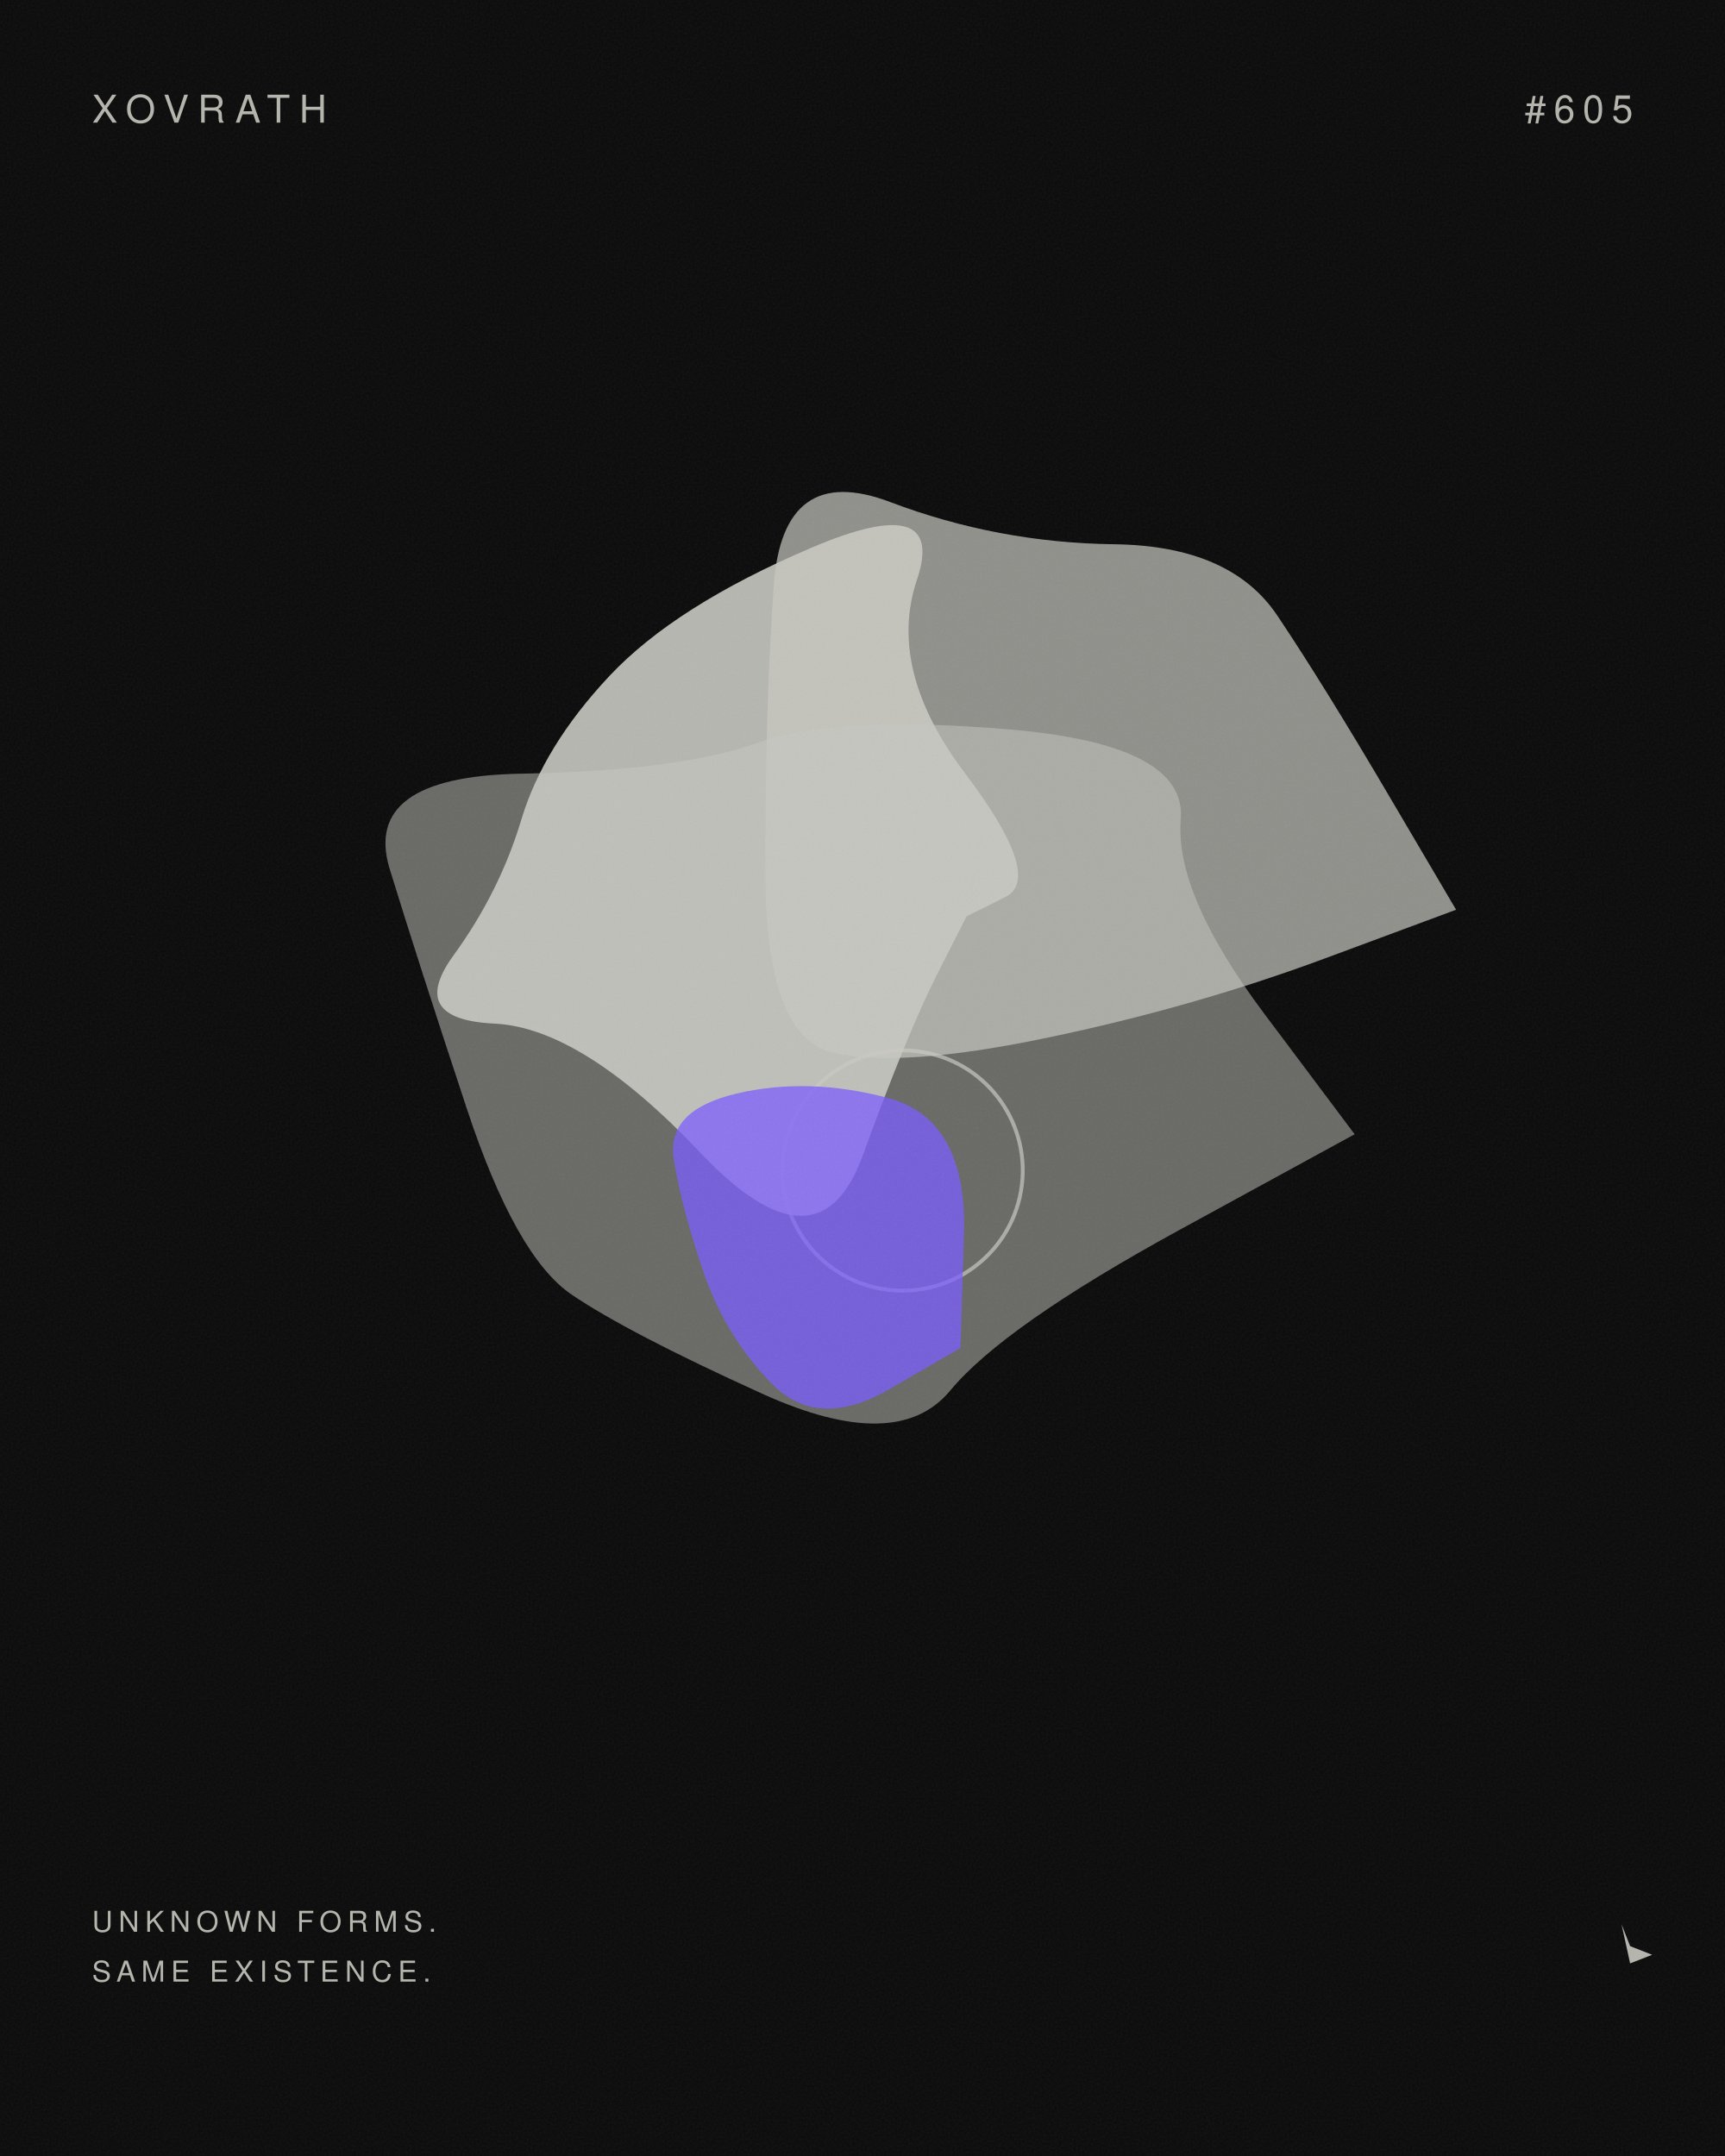
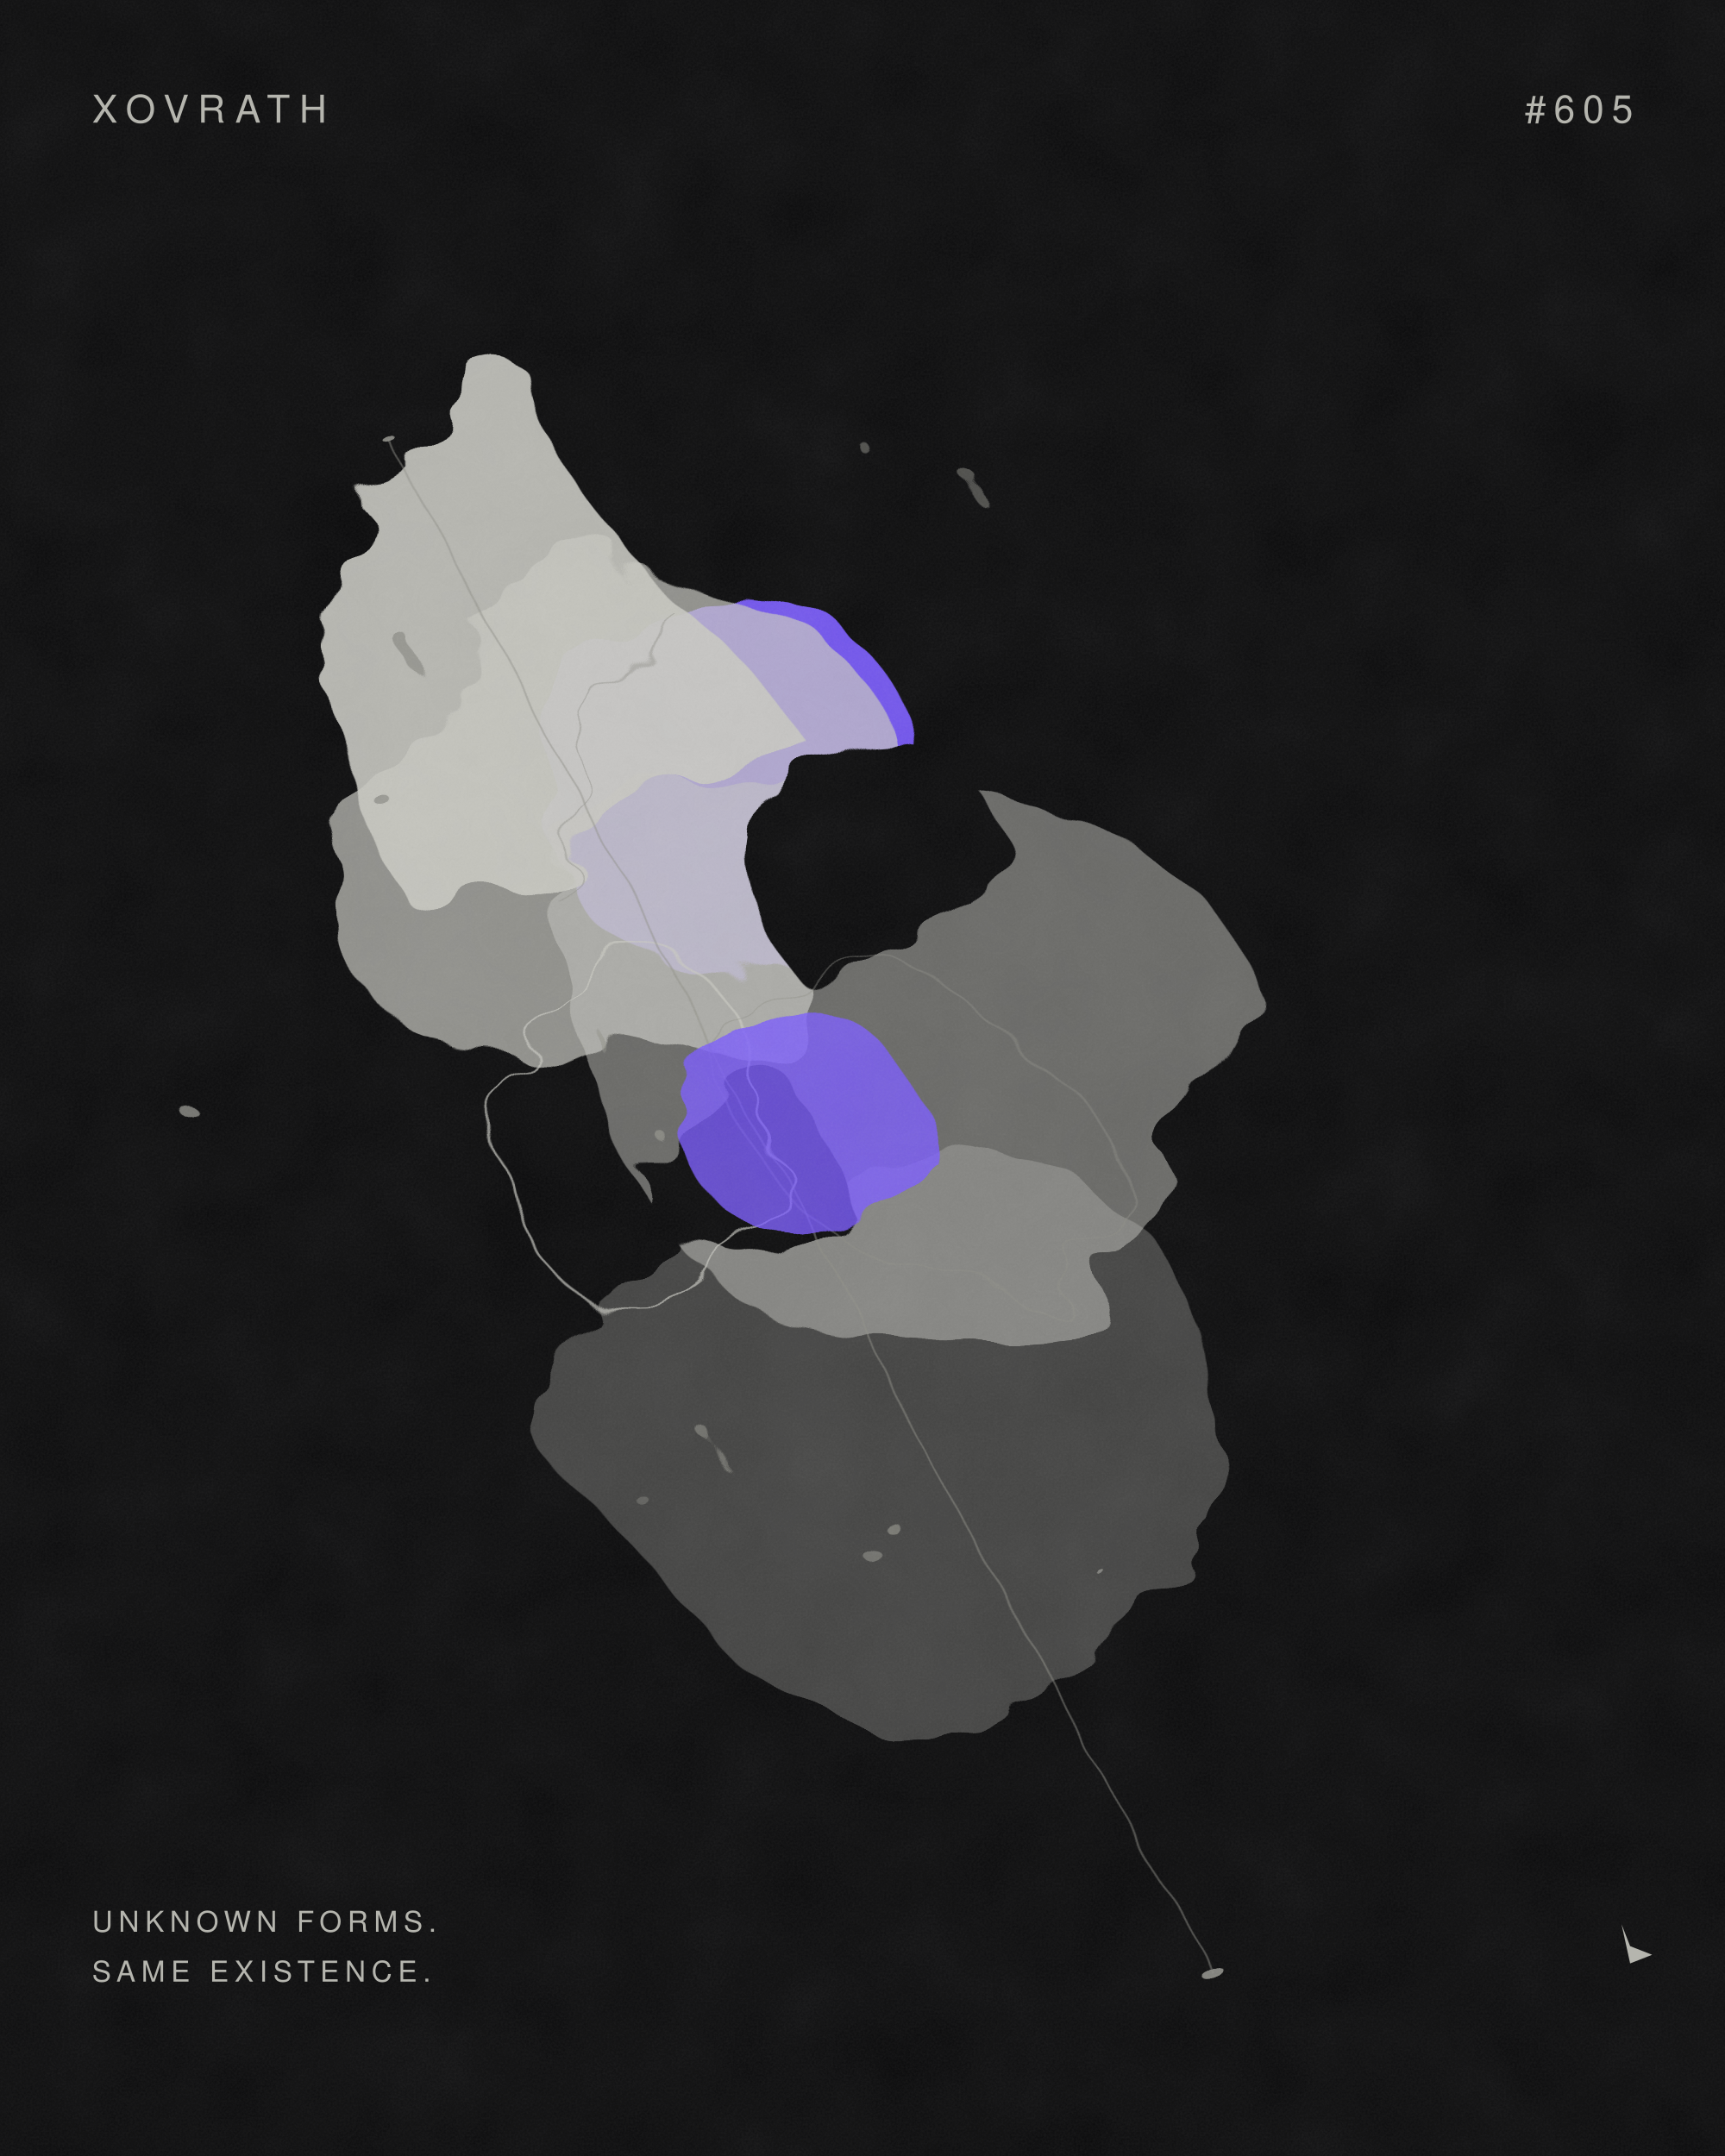
<svg xmlns="http://www.w3.org/2000/svg" viewBox="0 0 900 1125" width="900" height="1125">
+   <defs>
+     <filter id="warp" x="-20%" y="-20%" width="140%" height="140%">
+       <feTurbulence type="fractalNoise" baseFrequency="0.012 0.02" numOctaves="3" seed="23" result="n" />
+       <feDisplacementMap in="SourceGraphic" in2="n" scale="55" />
+     </filter>
+     <filter id="g">
+       <feTurbulence type="fractalNoise" baseFrequency="0.9" numOctaves="2" stitchTiles="stitch" />
+       <feColorMatrix type="saturate" values="0" />
+     </filter>
+     <filter id="g2">
+       <feTurbulence type="fractalNoise" baseFrequency="0.02" numOctaves="4" seed="3" stitchTiles="stitch" />
+       <feColorMatrix type="saturate" values="0" />
+     </filter>
+   </defs>
  <rect width="900" height="1125" fill="#0a0a0b" />
  <g transform="rotate(9.9 450 545)">
-     <path d="M 492 469.8 Q 492 469.8 482 502.5 Q 472 535.2 460.1 602 Q 448.3 668.8 376.4 615.2 Q 304.4 561.6 259 567.3 Q 213.7 573 231.7 536.1 Q 249.8 499.3 254.5 459.9 Q 259.2 420.5 286.8 378.4 Q 314.4 336.3 379.1 294.3 Q 443.8 252.3 436.3 301.3 Q 428.8 350.3 478.6 396.6 Q 528.3 443 510.2 456.4 Z" fill="#c9c9c2" fill-opacity="0.9" />
-     <path d="M 743 422.5 Q 743 422.5 679.6 459.5 Q 616.1 496.5 544 525.1 Q 471.9 553.8 435.7 551.9 Q 399.6 549.9 384.7 465.7 Q 369.8 381.4 363.2 316.9 Q 356.7 252.4 415.6 263.7 Q 474.5 275 534.5 265.3 Q 594.5 255.6 624.8 287.4 Q 655.2 319.2 699.1 370.9 Z" fill="#c9c9c2" fill-opacity="0.7" />
-     <path d="M 711 547 Q 711 547 629.3 612.1 Q 547.7 677.2 526.1 715.1 Q 504.5 752.9 429.7 733.5 Q 354.8 714.1 322.8 699.6 Q 290.8 685.1 252.5 613.7 Q 214.2 542.3 191.3 497.3 Q 168.4 452.3 249.9 436.5 Q 331.5 420.8 369.1 399.3 Q 406.6 377.8 498.3 369.8 Q 590 361.9 593.4 400.8 Q 596.9 439.7 653.9 493.3 Z" fill="#c9c9c2" fill-opacity="0.5" />
-     <circle cx="481.9" cy="606.2" r="62.7" fill="none" stroke="#c9c9c2" stroke-width="2" opacity="0.7" />
-     <path d="M 527.6 692.2 Q 527.6 692.2 494.7 719.8 Q 461.7 747.5 433.8 727.5 Q 405.8 707.4 388.8 676.4 Q 371.7 645.4 363.3 620.9 Q 354.8 596.4 390 581.4 Q 425.1 566.5 467.8 570.2 Q 510.5 574 519.1 633.1 Z" fill="#7b5cff" fill-opacity="0.75" />
+     <g filter="url(#warp)">
+       <circle cx="356.7" cy="421.3" r="99.8" fill="#7b5cff" fill-opacity="0.92" />
+       <path d="M 396.7 396.8 Q 396.7 396.8 330.1 433 Q 263.5 469.2 239 501.4 Q 214.6 533.5 195.4 501.5 Q 176.3 469.6 155.8 439.1 Q 135.2 408.6 136.8 363.5 Q 138.3 318.5 177.3 263.9 Q 216.4 209.4 231.3 247.8 Q 246.3 286.2 295.3 318.6 Q 344.3 351 370.5 373.9 Z" fill="#c9c9c2" fill-opacity="0.9" />
+       <path d="M 410.6 505.3 Q 410.6 505.3 421.7 542.8 Q 432.8 580.3 377.7 571 Q 322.5 561.7 258.3 572 Q 194.2 582.3 174.8 544.3 Q 155.4 506.3 182.2 434.2 Q 209 362.2 224.8 334.1 Q 240.6 306.1 307.4 316.9 Q 374.3 327.7 416.3 357.1 Q 458.3 386.6 434.4 445.9 Z" fill="#c9c9c2" fill-opacity="0.7" />
+       <path d="M 616.4 577.3 Q 616.4 577.3 610.6 624.1 Q 604.8 670.8 529.4 683.3 Q 454 695.8 414.7 687.3 Q 375.4 678.8 330.1 613.1 Q 284.8 547.5 267.7 495.9 Q 250.7 444.4 329.2 431.1 Q 407.7 417.7 452.2 407 Q 496.6 396.2 579.9 426.5 Q 663.1 456.7 639.8 517 Z" fill="#c9c9c2" fill-opacity="0.5" />
+       <path d="M 676 764.5 Q 676 764.5 636.4 815.3 Q 596.7 866.1 536.4 882.9 Q 476.1 899.7 421.1 858.8 Q 366 817.9 328.3 790.1 Q 290.7 762.3 331.8 708.5 Q 372.9 654.6 412.5 625.6 Q 452.2 596.6 483.5 590.2 Q 514.8 583.8 577.9 600.2 Q 641 616.6 658.5 690.5 Z" fill="#c9c9c2" fill-opacity="0.3" />
+       <path d="M 498.6 468.5 Q 498.6 468.5 478.9 491.8 Q 459.1 515.1 430.7 517.4 Q 402.3 519.7 383.1 484.6 Q 363.8 449.5 379.2 432.4 Q 394.6 415.3 416.6 396.9 Q 438.6 378.4 472 394.8 Q 505.4 411.3 502 439.9 Z" fill="#0a0a0b" />
+       <path d="M 456.9 629 Q 456.9 629 438 653 Q 419 677 404.5 670.2 Q 390 663.5 364.1 660.2 Q 338.2 656.9 357 631.9 Q 375.9 606.9 396.2 585.3 Q 416.5 563.7 430.9 586.8 Q 445.2 610 451 619.5 Z" fill="#0a0a0b" />
+       <ellipse cx="340.3" cy="609.3" rx="71" ry="96.9" fill="none" stroke="#c9c9c2" stroke-width="1.2" opacity="0.7" transform="rotate(-14.9 340.3 609.3)" />
+       <ellipse cx="488.6" cy="582.9" rx="113.9" ry="67.4" fill="none" stroke="#8f8f88" stroke-width="1.2" opacity="0.4" transform="rotate(20 488.6 582.9)" />
+       <line x1="148.5" y1="272.6" x2="701.3" y2="979" stroke="#8f8f88" stroke-width="1" opacity="0.5" />
+       <circle cx="148.5" cy="272.6" r="3.1" fill="#8f8f88" opacity="0.9" />
+       <circle cx="701.3" cy="979" r="5.7" fill="#8f8f88" opacity="0.9" />
+       <circle cx="614.4" cy="789.5" r="1.8" fill="#8f8f88" opacity="0.8" />
+       <circle cx="192.7" cy="474.1" r="3.8" fill="#8f8f88" opacity="0.8" />
+       <circle cx="110.2" cy="640.2" r="4.2" fill="#8f8f88" opacity="0.8" />
+       <circle cx="504.3" cy="786" r="3.5" fill="#8f8f88" opacity="0.7" />
+       <circle cx="314.7" cy="566" r="2.4" fill="#8f8f88" opacity="0.5" />
+       <circle cx="183.5" cy="386.5" r="4" fill="#8f8f88" opacity="0.8" />
+       <circle cx="507.2" cy="812.9" r="4.5" fill="#8f8f88" opacity="0.6" />
+       <circle cx="359.2" cy="614.9" r="2.5" fill="#8f8f88" opacity="0.8" />
+       <circle cx="462.7" cy="253.1" r="3.6" fill="#8f8f88" opacity="0.5" />
+       <path d="M 499.3 599.3 Q 499.3 599.3 470.7 620.7 Q 442.1 642.1 417.8 646.8 Q 393.6 651.6 375.5 626.5 Q 357.5 601.4 371.8 575.7 Q 386 550 405.3 538.4 Q 424.6 526.9 453.5 542.9 Q 482.4 558.8 490.8 579.1 Z" fill="#7b5cff" fill-opacity="0.8" />
+       <line x1="305.6" y1="331.2" x2="269" y2="486.4" stroke="#8f8f88" stroke-width="1" opacity="0.45" />
+       <circle cx="385.5" cy="806.7" r="3" fill="#8f8f88" opacity="0.4" />
+       <circle cx="398.1" cy="238.6" r="2.4" fill="#8f8f88" opacity="0.5" />
+       <circle cx="409" cy="765" r="2.8" fill="#8f8f88" opacity="0.6" />
+     </g>
  </g>
-   <filter id="g">
-     <feTurbulence type="fractalNoise" baseFrequency="0.9" numOctaves="2" stitchTiles="stitch" />
-     <feColorMatrix type="saturate" values="0" />
-   </filter>
-   <rect width="900" height="1125" filter="url(#g)" opacity="0.06" />
+   <rect width="900" height="1125" filter="url(#g)" opacity="0.07" />
+   <rect width="900" height="1125" filter="url(#g2)" opacity="0.06" />
  <text x="48" y="64" font-family="Helvetica, Arial, sans-serif" font-size="20" letter-spacing="5" fill="#b5b5ae">XOVRATH</text>
  <text x="852" y="64" text-anchor="end" font-family="Helvetica, Arial, sans-serif" font-size="20" letter-spacing="4" fill="#b5b5ae">#605</text>
  <text x="48" y="1008" font-family="Helvetica, Arial, sans-serif" font-size="15" letter-spacing="3" fill="#b5b5ae">UNKNOWN FORMS.</text>
  <text x="48" y="1034" font-family="Helvetica, Arial, sans-serif" font-size="15" letter-spacing="3" fill="#b5b5ae">SAME EXISTENCE.</text>
  <path d="M 846 1004 L 850.5 1015.5 L 862 1020 L 850.5 1024.5 Z" fill="#b5b5ae" />
</svg>
